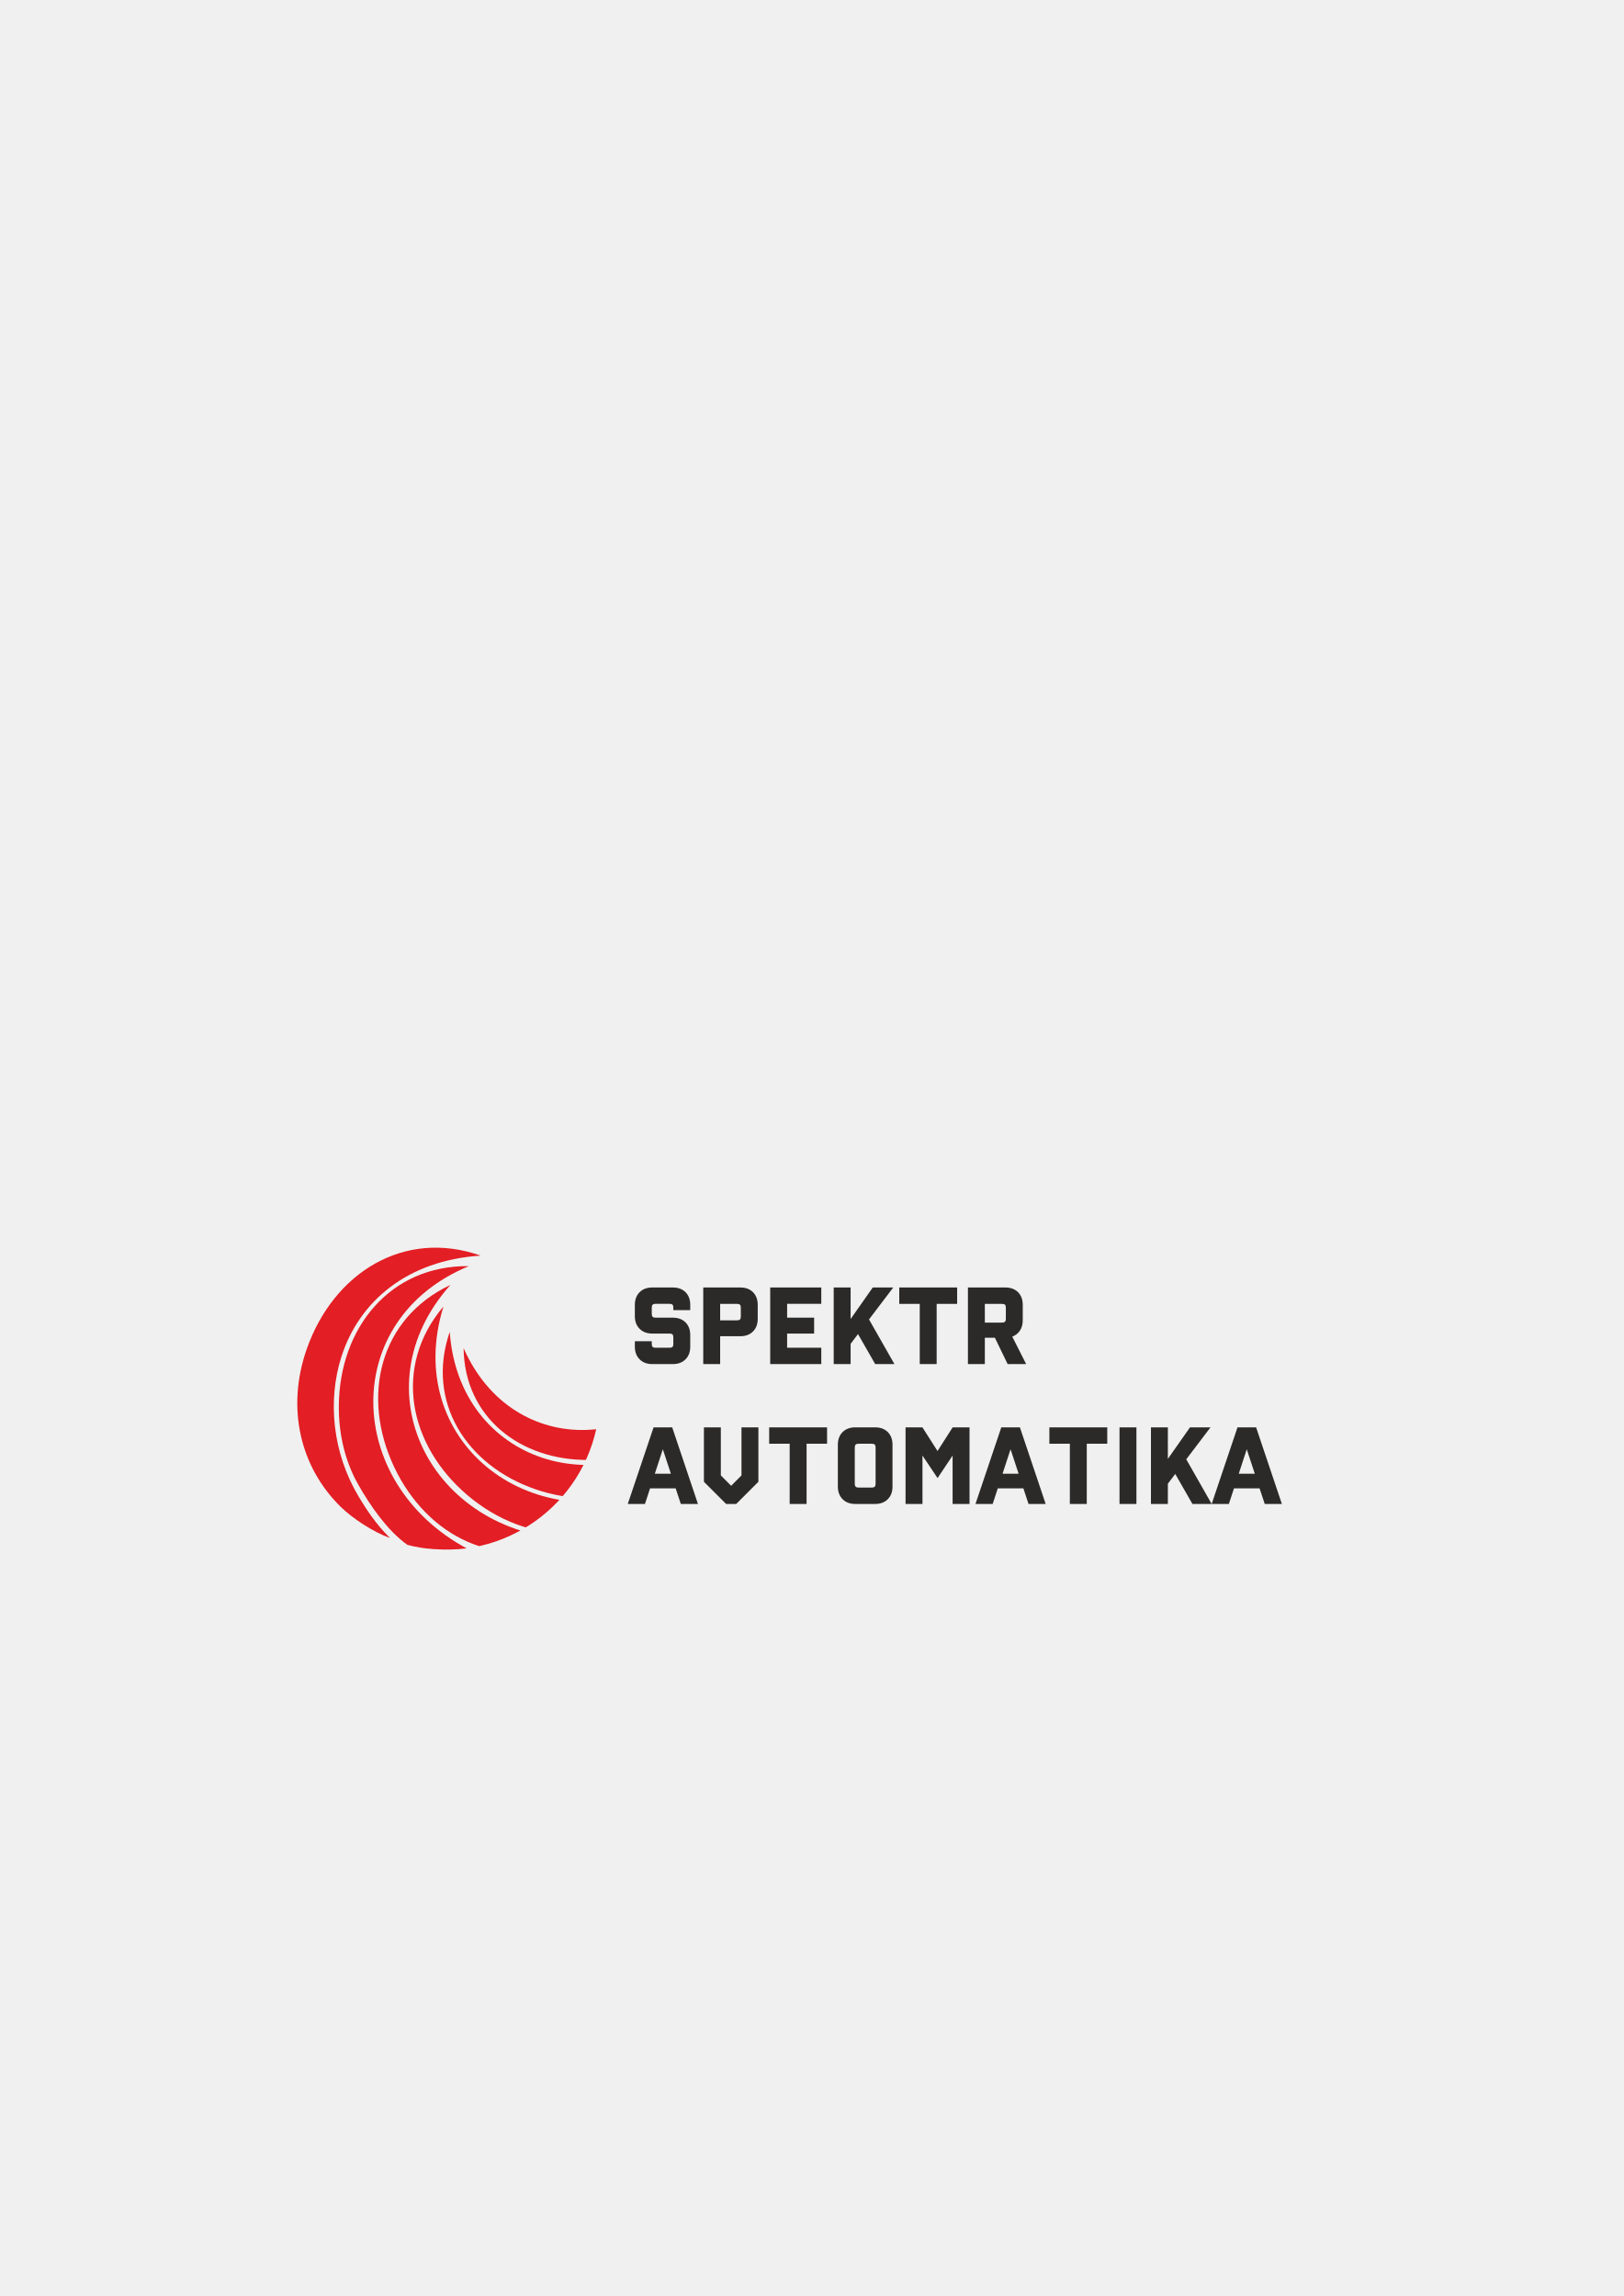
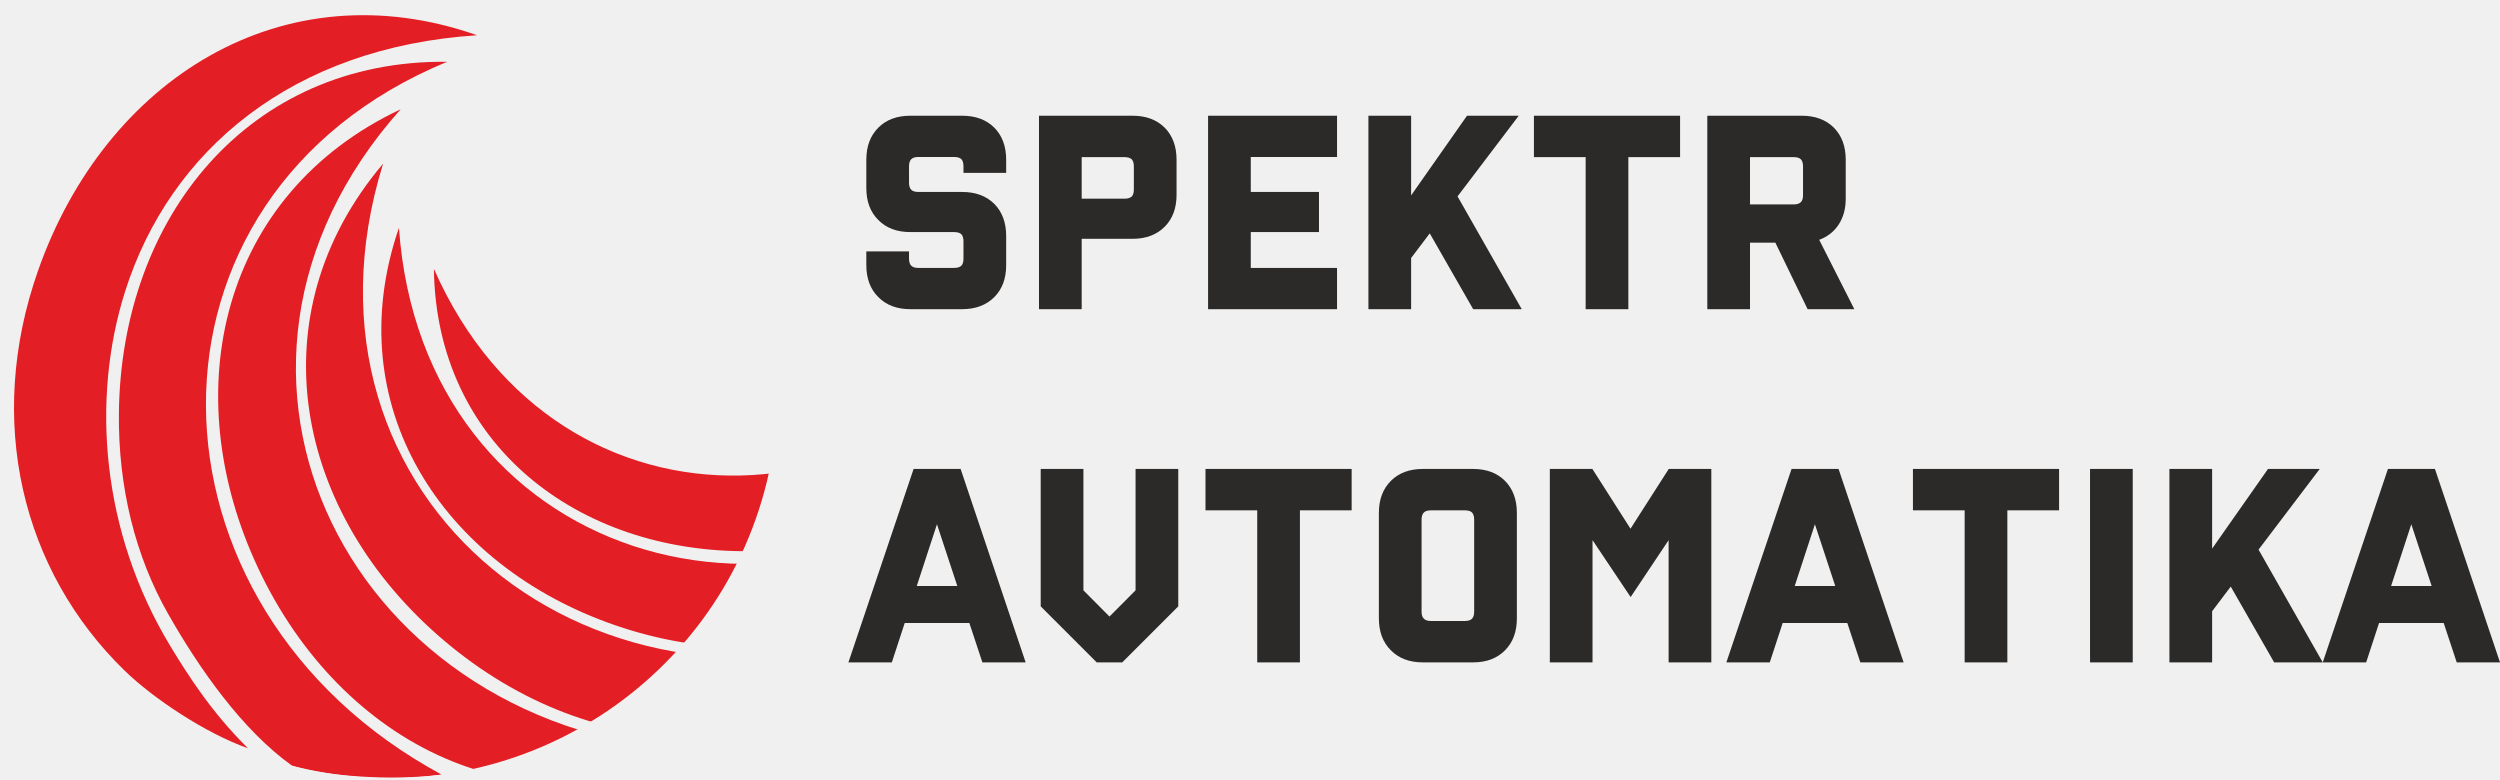
- <svg xmlns="http://www.w3.org/2000/svg" xml:space="preserve" width="210mm" height="297mm" version="1.1" style="shape-rendering:geometricPrecision; text-rendering:geometricPrecision; image-rendering:optimizeQuality; fill-rule:evenodd; clip-rule:evenodd" viewBox="0 0 21000 29700">
-   <defs>
-     <style type="text/css">
-    
-     .fil1 {fill:none}
-     .fil0 {fill:#E31E24}
-     .fil2 {fill:#2B2A29;fill-rule:nonzero}
-    
-   </style>
-     <clipPath id="id0">
-       <path d="M6189.73 16107.5c1075.26,233.93 1757.3,1295.26 1523.36,2370.53 -233.94,1075.27 -1295.27,1757.3 -2370.53,1523.37 -1075.26,-233.94 -1757.3,-1295.26 -1523.36,-2370.53 233.94,-1075.27 1295.26,-1757.32 2370.53,-1523.37z" />
-     </clipPath>
-   </defs>
-   <g id="Слой_x0020_1">
-     <g id="_2877254656720">
-       <g>
-    </g>
-       <g style="clip-path:url(#id0)">
-         <g id="_2877254657872">
-           <path class="fil0" d="M6217.15 16242.14c-949.44,61.32 -1573.99,591.55 -1802.5,1310.41 -176.68,555.82 -120.97,1237.75 231.68,1819.49 88.93,146.72 211.14,339.27 397.27,522.46 -215.17,-75.58 -484.65,-254.3 -632.87,-398.61 -525.26,-511.43 -713.1,-1278.06 -442.93,-2047.18 344.79,-981.63 1255.31,-1555.74 2249.35,-1206.57z" />
-           <path class="fil0" d="M5735.47 16900.14c-534.92,1725.79 1101.83,3024.89 2773.72,2349.85 -657.11,775.64 -1695.13,741.96 -2461.08,93.06 -765.94,-648.89 -969.75,-1667.27 -312.64,-2442.91z" />
-           <path class="fil0" d="M5816.71 17228.44c119.93,1696.28 1998.97,2276.99 3234.95,1114.22 -311.58,904.61 -1233.52,1229.4 -2126.83,921.72 -893.31,-307.68 -1419.69,-1131.32 -1108.12,-2035.94z" />
-           <path class="fil0" d="M5995.81 17438.77c642.54,1459.01 2484.52,1376.95 3207.35,-40.26 11.26,896.9 -699.58,1475.23 -1585.27,1486.35 -885.69,11.12 -1610.83,-549.19 -1622.08,-1446.09z" />
-           <path class="fil0" d="M6063.62 16377.99c-1670.08,689.44 -1614.97,2794.78 -28.33,3651.24 -263.58,34.4 -602.68,6.26 -765.3,-45.02 -257.13,-183.45 -477.01,-499.21 -636.43,-779.7 -166.78,-293.43 -255.38,-647.07 -251.29,-1026.9 10.83,-1003.8 664.84,-1810.58 1681.35,-1799.62z" />
-           <path class="fil0" d="M5825.72 16621.13c-1202.89,1348.16 -252.88,3209.37 1548.38,3289.05 -919.74,432.99 -1850.18,-28.44 -2277.75,-936.69 -427.58,-908.25 -190.37,-1919.37 729.37,-2352.36z" />
-         </g>
-       </g>
-       <path class="fil1" d="M6189.73 16107.5c1075.26,233.93 1757.3,1295.26 1523.36,2370.53 -233.94,1075.27 -1295.27,1757.3 -2370.53,1523.37 -1075.26,-233.94 -1757.3,-1295.26 -1523.36,-2370.53 233.94,-1075.27 1295.26,-1757.32 2370.53,-1523.37z" />
-       <path class="fil2" d="M8436.16 17250.32c-68.51,0 -123.06,-20.56 -163.68,-61.65 -41.1,-40.61 -61.66,-95.17 -61.66,-163.69l0 -145.33c0,-68.5 20.56,-123.31 61.66,-164.41 40.62,-40.62 95.17,-60.92 163.68,-60.92l265.7 0c68.51,0 123.32,20.3 164.41,60.92 40.61,41.1 60.92,95.91 60.92,164.41l0 67.53 -218.72 0 0 -33.76c0,-17.12 -3.68,-29.36 -11.01,-36.71 -7.84,-7.33 -20.06,-11 -36.71,-11l-183.49 0c-16.63,0 -28.62,3.67 -35.97,11 -7.82,7.35 -11.74,19.59 -11.74,36.71l0 83.68c0,17.12 3.92,29.36 11.74,36.69 7.35,7.35 19.34,11.01 35.97,11.01l224.6 0c68.51,0 123.32,20.31 164.41,60.92 40.61,41.11 60.92,95.91 60.92,164.43l0 149.73c0,68.5 -20.31,123.06 -60.92,163.67 -41.09,41.11 -95.9,61.66 -164.41,61.66l-265.7 0c-68.51,0 -123.06,-20.55 -163.68,-61.66 -41.1,-40.61 -61.66,-95.17 -61.66,-163.67l0 -70.47 218.73 0 0 36.69c0,17.14 3.92,29.37 11.74,36.71 7.35,7.34 19.34,11.01 35.97,11.01l183.49 0c16.65,0 28.87,-3.67 36.71,-11.01 7.33,-7.34 11.01,-19.57 11.01,-36.71l0 -88.07c0,-17.12 -3.68,-29.36 -11.01,-36.69 -7.84,-7.35 -20.06,-11.02 -36.71,-11.02l-224.59 0zm877.85 34.49l0 360.4 -218.72 0 0 -990.89 479.29 0c68.52,0 123.32,20.3 164.43,60.92 40.6,41.1 60.91,95.91 60.91,164.41l0 179.83c0,68.52 -20.31,123.07 -60.91,163.69 -41.11,41.1 -95.91,61.64 -164.43,61.64l-260.57 0zm0 -205.51l218.74 0c17.13,0 29.61,-3.66 37.43,-11.01 7.34,-7.33 11.01,-19.57 11.01,-36.7l0 -117.44c0,-17.13 -3.67,-29.35 -11.01,-36.7 -7.82,-7.33 -20.3,-11.01 -37.43,-11.01l-218.74 0 0 212.86zm647.39 -424.98l660.6 0 0 211.39 -441.87 0 0 179.09 349.39 0 0 205.52 -349.39 0 0 183.5 441.87 0 0 211.39 -660.6 0 0 -990.89zm821.34 0l218.72 0 0 408.1 286.26 -408.1 264.98 0 -313.42 413.24 328.84 577.65 -248.83 0 -222.41 -388.28 -95.42 126.24 0 262.04 -218.72 0 0 -990.89zm1112.72 212.12l-264.96 0 0 -212.12 748.67 0 0 212.12 -264.97 0 0 778.77 -218.74 0 0 -778.77zm1332.2 212.86c0,51.39 -11.99,95.41 -35.97,132.12 -23.97,36.7 -57.25,62.88 -99.81,78.54l179.83 355.25 -239.3 0 -165.14 -340.57 -129.92 0 0 340.57 -218.72 0 0 -990.89 483.7 0c68.5,0 123.3,20.3 164.41,60.92 40.62,41.1 60.92,95.91 60.92,164.41l0 199.65zm-490.31 29.36l223.87 0c16.64,0 28.87,-3.91 36.7,-11.75 7.35,-7.33 11.02,-19.32 11.02,-35.95l0 -146.81c0,-16.64 -3.67,-28.87 -11.02,-36.7 -7.83,-7.33 -20.06,-11.01 -36.7,-11.01l-223.87 0 0 242.22zm-4284.31 1354.96l240.75 0 333.23 990.9 -221.66 0 -66.79 -201.85 -331.04 0 -66.06 201.85 -222.39 0 333.96 -990.9zm223.87 599.68l-104.23 -316.36 -103.49 316.36 207.72 0zm427.18 -599.68l218.72 0 0 621.7 133.59 134.32 133.59 -134.32 0 -621.7 218.72 0 0 703.9 -286.98 287 -130.65 0 -286.99 -287 0 -703.9zm1109.05 212.13l-264.97 0 0 -212.13 748.67 0 0 212.13 -264.97 0 0 778.77 -218.73 0 0 -778.77zm1330 553.43c0,68.5 -20.31,123.06 -60.92,163.68 -40.62,41.1 -95.18,61.66 -163.69,61.66l-256.9 0c-68.5,0 -123.06,-20.56 -163.67,-61.66 -41.11,-40.62 -61.66,-95.18 -61.66,-163.68l0 -540.22c0,-68.51 20.55,-123.31 61.66,-164.42 40.61,-40.61 95.17,-60.92 163.67,-60.92l256.9 0c68.51,0 123.07,20.31 163.69,60.92 40.61,41.11 60.92,95.91 60.92,164.42l0 540.22zm-488.12 -34.49c0,16.63 3.92,28.62 11.75,35.95 7.35,7.84 19.34,11.75 35.97,11.75l173.96 0c17.12,0 29.36,-3.91 36.69,-11.75 7.35,-7.33 11.01,-19.32 11.01,-35.95l0 -471.24c0,-16.63 -3.66,-28.87 -11.01,-36.69 -7.33,-7.34 -19.57,-11.01 -36.69,-11.01l-173.96 0c-16.63,0 -28.62,3.67 -35.97,11.01 -7.83,7.82 -11.75,20.06 -11.75,36.69l0 471.24zm656.94 -731.07l218 0 195.23 306.09 195.98 -306.09 218 0 0 990.9 -218.73 0 0 -626.1 -194.51 291.4 -195.25 -291.4 0 626.1 -218.72 0 0 -990.9zm1238.24 0l240.75 0 333.24 990.9 -221.66 0 -66.8 -201.85 -331.03 0 -66.06 201.85 -222.4 0 333.96 -990.9zm223.87 599.68l-104.22 -316.36 -103.49 316.36 207.71 0zm662.79 -387.55l-264.97 0 0 -212.13 748.67 0 0 212.13 -264.97 0 0 778.77 -218.73 0 0 -778.77zm642.24 -212.13l218.74 0 0 990.9 -218.74 0 0 -990.9zm406.64 0l218.72 0 0 408.1 286.26 -408.1 264.97 0 -313.41 413.25 328.83 577.65 -248.82 0 -222.41 -388.29 -95.42 126.24 0 262.05 -218.72 0 0 -990.9zm1119.33 0l240.75 0 333.24 990.9 -221.66 0 -66.8 -201.85 -331.03 0 -66.06 201.85 -222.4 0 333.96 -990.9zm223.87 599.68l-104.22 -316.36 -103.49 316.36 207.71 0z" />
-     </g>
+ <svg xmlns="http://www.w3.org/2000/svg" width="484" height="151" viewBox="0 0 484 151" fill="none">
+   <mask id="mask0_0_4" style="mask-type:luminance" maskUnits="userSpaceOnUse" x="0" y="0" width="151" height="151">
+     <path d="M91.332 1.737C131.972 10.579 157.75 50.692 148.908 91.332C140.066 131.972 99.953 157.75 59.313 148.908C18.673 140.067 -7.105 99.954 1.737 59.313C10.579 18.673 50.692 -7.105 91.332 1.737Z" fill="white" />
+   </mask>
+   <g mask="url(#mask0_0_4)">
+     <path fill-rule="evenodd" clip-rule="evenodd" d="M92.368 6.826C56.484 9.144 32.879 29.184 24.242 56.353C17.565 77.361 19.67 103.134 32.999 125.121C36.36 130.667 40.979 137.944 48.014 144.868C39.881 142.011 29.696 135.257 24.094 129.802C4.242 110.473 -2.858 81.498 7.354 52.429C20.385 15.328 54.798 -6.371 92.368 6.826Z" fill="#E31E24" />
+     <path fill-rule="evenodd" clip-rule="evenodd" d="M74.163 31.695C53.946 96.922 115.807 146.022 178.997 120.509C154.161 149.824 114.929 148.551 85.98 124.026C57.031 99.501 49.328 61.011 74.163 31.695Z" fill="#E31E24" />
+     <path fill-rule="evenodd" clip-rule="evenodd" d="M77.234 44.104C81.766 108.215 152.785 130.163 199.499 86.216C187.723 120.406 152.878 132.681 119.115 121.053C85.353 109.424 65.458 78.294 77.234 44.104Z" fill="#E31E24" />
+     <path fill-rule="evenodd" clip-rule="evenodd" d="M84.003 52.053C108.288 107.197 177.906 104.095 205.225 50.531C205.651 84.43 178.785 106.288 145.31 106.708C111.835 107.129 84.428 85.952 84.003 52.053Z" fill="#E31E24" />
+     <path fill-rule="evenodd" clip-rule="evenodd" d="M86.566 11.961C23.445 38.018 25.527 117.59 85.495 149.96C75.533 151.26 62.717 150.197 56.57 148.259C46.852 141.325 38.541 129.391 32.516 118.79C26.213 107.699 22.864 94.334 23.019 79.978C23.428 42.039 48.146 11.546 86.566 11.961Z" fill="#E31E24" />
+     <path fill-rule="evenodd" clip-rule="evenodd" d="M77.574 21.15C32.111 72.104 68.017 142.449 136.096 145.461C101.334 161.826 66.168 144.386 50.008 110.058C33.847 75.731 42.812 37.515 77.574 21.15Z" fill="#E31E24" />
  </g>
+   <path d="M176.237 44.931C173.647 44.931 171.585 44.154 170.05 42.6C168.497 41.066 167.72 39.004 167.72 36.414V30.921C167.72 28.332 168.497 26.261 170.05 24.707C171.585 23.172 173.647 22.405 176.237 22.405H186.279C188.868 22.405 190.94 23.172 192.493 24.707C194.027 26.261 194.795 28.332 194.795 30.921V33.473H186.529V32.197C186.529 31.55 186.389 31.088 186.112 30.81C185.816 30.533 185.354 30.394 184.725 30.394H177.79C177.161 30.394 176.708 30.533 176.43 30.81C176.135 31.088 175.987 31.55 175.987 32.197V35.36C175.987 36.007 176.135 36.47 176.43 36.747C176.708 37.025 177.161 37.163 177.79 37.163H186.279C188.868 37.163 190.94 37.931 192.493 39.465C194.027 41.019 194.795 43.09 194.795 45.68V51.339C194.795 53.928 194.027 55.99 192.493 57.525C190.94 59.079 188.868 59.856 186.279 59.856H176.237C173.647 59.856 171.585 59.079 170.05 57.525C168.497 55.99 167.72 53.928 167.72 51.339V48.676H175.987V50.062C175.987 50.71 176.135 51.172 176.43 51.45C176.708 51.727 177.161 51.866 177.79 51.866H184.725C185.354 51.866 185.816 51.727 186.112 51.45C186.389 51.172 186.529 50.71 186.529 50.062V46.734C186.529 46.087 186.389 45.624 186.112 45.347C185.816 45.069 185.354 44.931 184.725 44.931H176.237ZM209.415 46.234V59.856H201.149V22.405H219.263C221.853 22.405 223.924 23.172 225.478 24.707C227.013 26.261 227.78 28.332 227.78 30.921V37.718C227.78 40.307 227.013 42.369 225.478 43.904C223.924 45.458 221.853 46.234 219.263 46.234H209.415ZM209.415 38.467H217.682C218.33 38.467 218.802 38.328 219.097 38.051C219.375 37.774 219.513 37.311 219.513 36.664V32.225C219.513 31.578 219.375 31.116 219.097 30.838C218.802 30.561 218.33 30.422 217.682 30.422H209.415V38.467ZM233.883 22.405H258.851V30.394H242.15V37.163H255.356V44.931H242.15V51.866H258.851V59.856H233.883V22.405ZM264.926 22.405H273.193V37.829L284.012 22.405H294.027L282.181 38.023L294.61 59.856H285.205L276.799 45.18L273.193 49.952V59.856H264.926V22.405ZM306.982 30.422H296.967V22.405H325.264V30.422H315.249V59.856H306.982V30.422ZM357.333 38.467C357.333 40.409 356.879 42.073 355.973 43.46C355.067 44.847 353.809 45.837 352.201 46.429L358.997 59.856H349.953L343.712 46.984H338.801V59.856H330.535V22.405H348.816C351.405 22.405 353.476 23.172 355.03 24.707C356.565 26.261 357.333 28.332 357.333 30.921V38.467ZM338.801 39.577H347.262C347.891 39.577 348.354 39.429 348.649 39.132C348.927 38.855 349.066 38.402 349.066 37.774V32.225C349.066 31.596 348.927 31.134 348.649 30.838C348.354 30.561 347.891 30.422 347.262 30.422H338.801V39.577ZM176.874 90.788H185.974L198.568 128.239H190.191L187.666 120.61H175.154L172.658 128.239H164.252L176.874 90.788ZM185.336 113.453L181.396 101.496L177.485 113.453H185.336ZM201.481 90.788H209.748V114.285L214.797 119.362L219.846 114.285V90.788H228.112V117.392L217.266 128.239H212.328L201.481 117.392V90.788ZM243.398 98.805H233.383V90.788H261.68V98.805H251.665V128.239H243.398V98.805ZM293.666 119.722C293.666 122.311 292.898 124.373 291.363 125.908C289.828 127.462 287.766 128.239 285.176 128.239H275.467C272.878 128.239 270.816 127.462 269.281 125.908C267.727 124.373 266.95 122.311 266.95 119.722V99.304C266.95 96.715 267.727 94.644 269.281 93.09C270.816 91.555 272.878 90.788 275.467 90.788H285.176C287.766 90.788 289.828 91.555 291.363 93.09C292.898 94.644 293.666 96.715 293.666 99.304V119.722ZM275.217 118.419C275.217 119.047 275.365 119.5 275.661 119.777C275.939 120.074 276.392 120.221 277.021 120.221H283.596C284.243 120.221 284.705 120.074 284.982 119.777C285.26 119.5 285.398 119.047 285.398 118.419V100.608C285.398 99.979 285.26 99.517 284.982 99.221C284.705 98.944 284.243 98.805 283.596 98.805H277.021C276.392 98.805 275.939 98.944 275.661 99.221C275.365 99.517 275.217 99.979 275.217 100.608V118.419ZM300.046 90.788H308.286L315.664 102.356L323.072 90.788H331.311V128.239H323.044V104.575L315.692 115.589L308.313 104.575V128.239H300.046V90.788ZM346.846 90.788H355.945L368.54 128.239H360.162L357.638 120.61H345.126L342.629 128.239H334.224L346.846 90.788ZM355.307 113.453L351.368 101.496L347.457 113.453H355.307ZM380.357 98.805H370.343V90.788H398.639V98.805H388.624V128.239H380.357V98.805ZM404.631 90.788H412.898V128.239H404.631V90.788ZM420 90.788H428.267V106.212L439.086 90.788H449.101L437.255 106.406L449.683 128.239H440.279L431.873 113.563L428.267 118.335V128.239H420V90.788ZM462.306 90.788H471.405L484 128.239H475.622L473.097 120.61H460.586L458.089 128.239H449.683L462.306 90.788ZM470.767 113.453L466.828 101.496L462.916 113.453H470.767Z" fill="#2B2A29" />
</svg>
